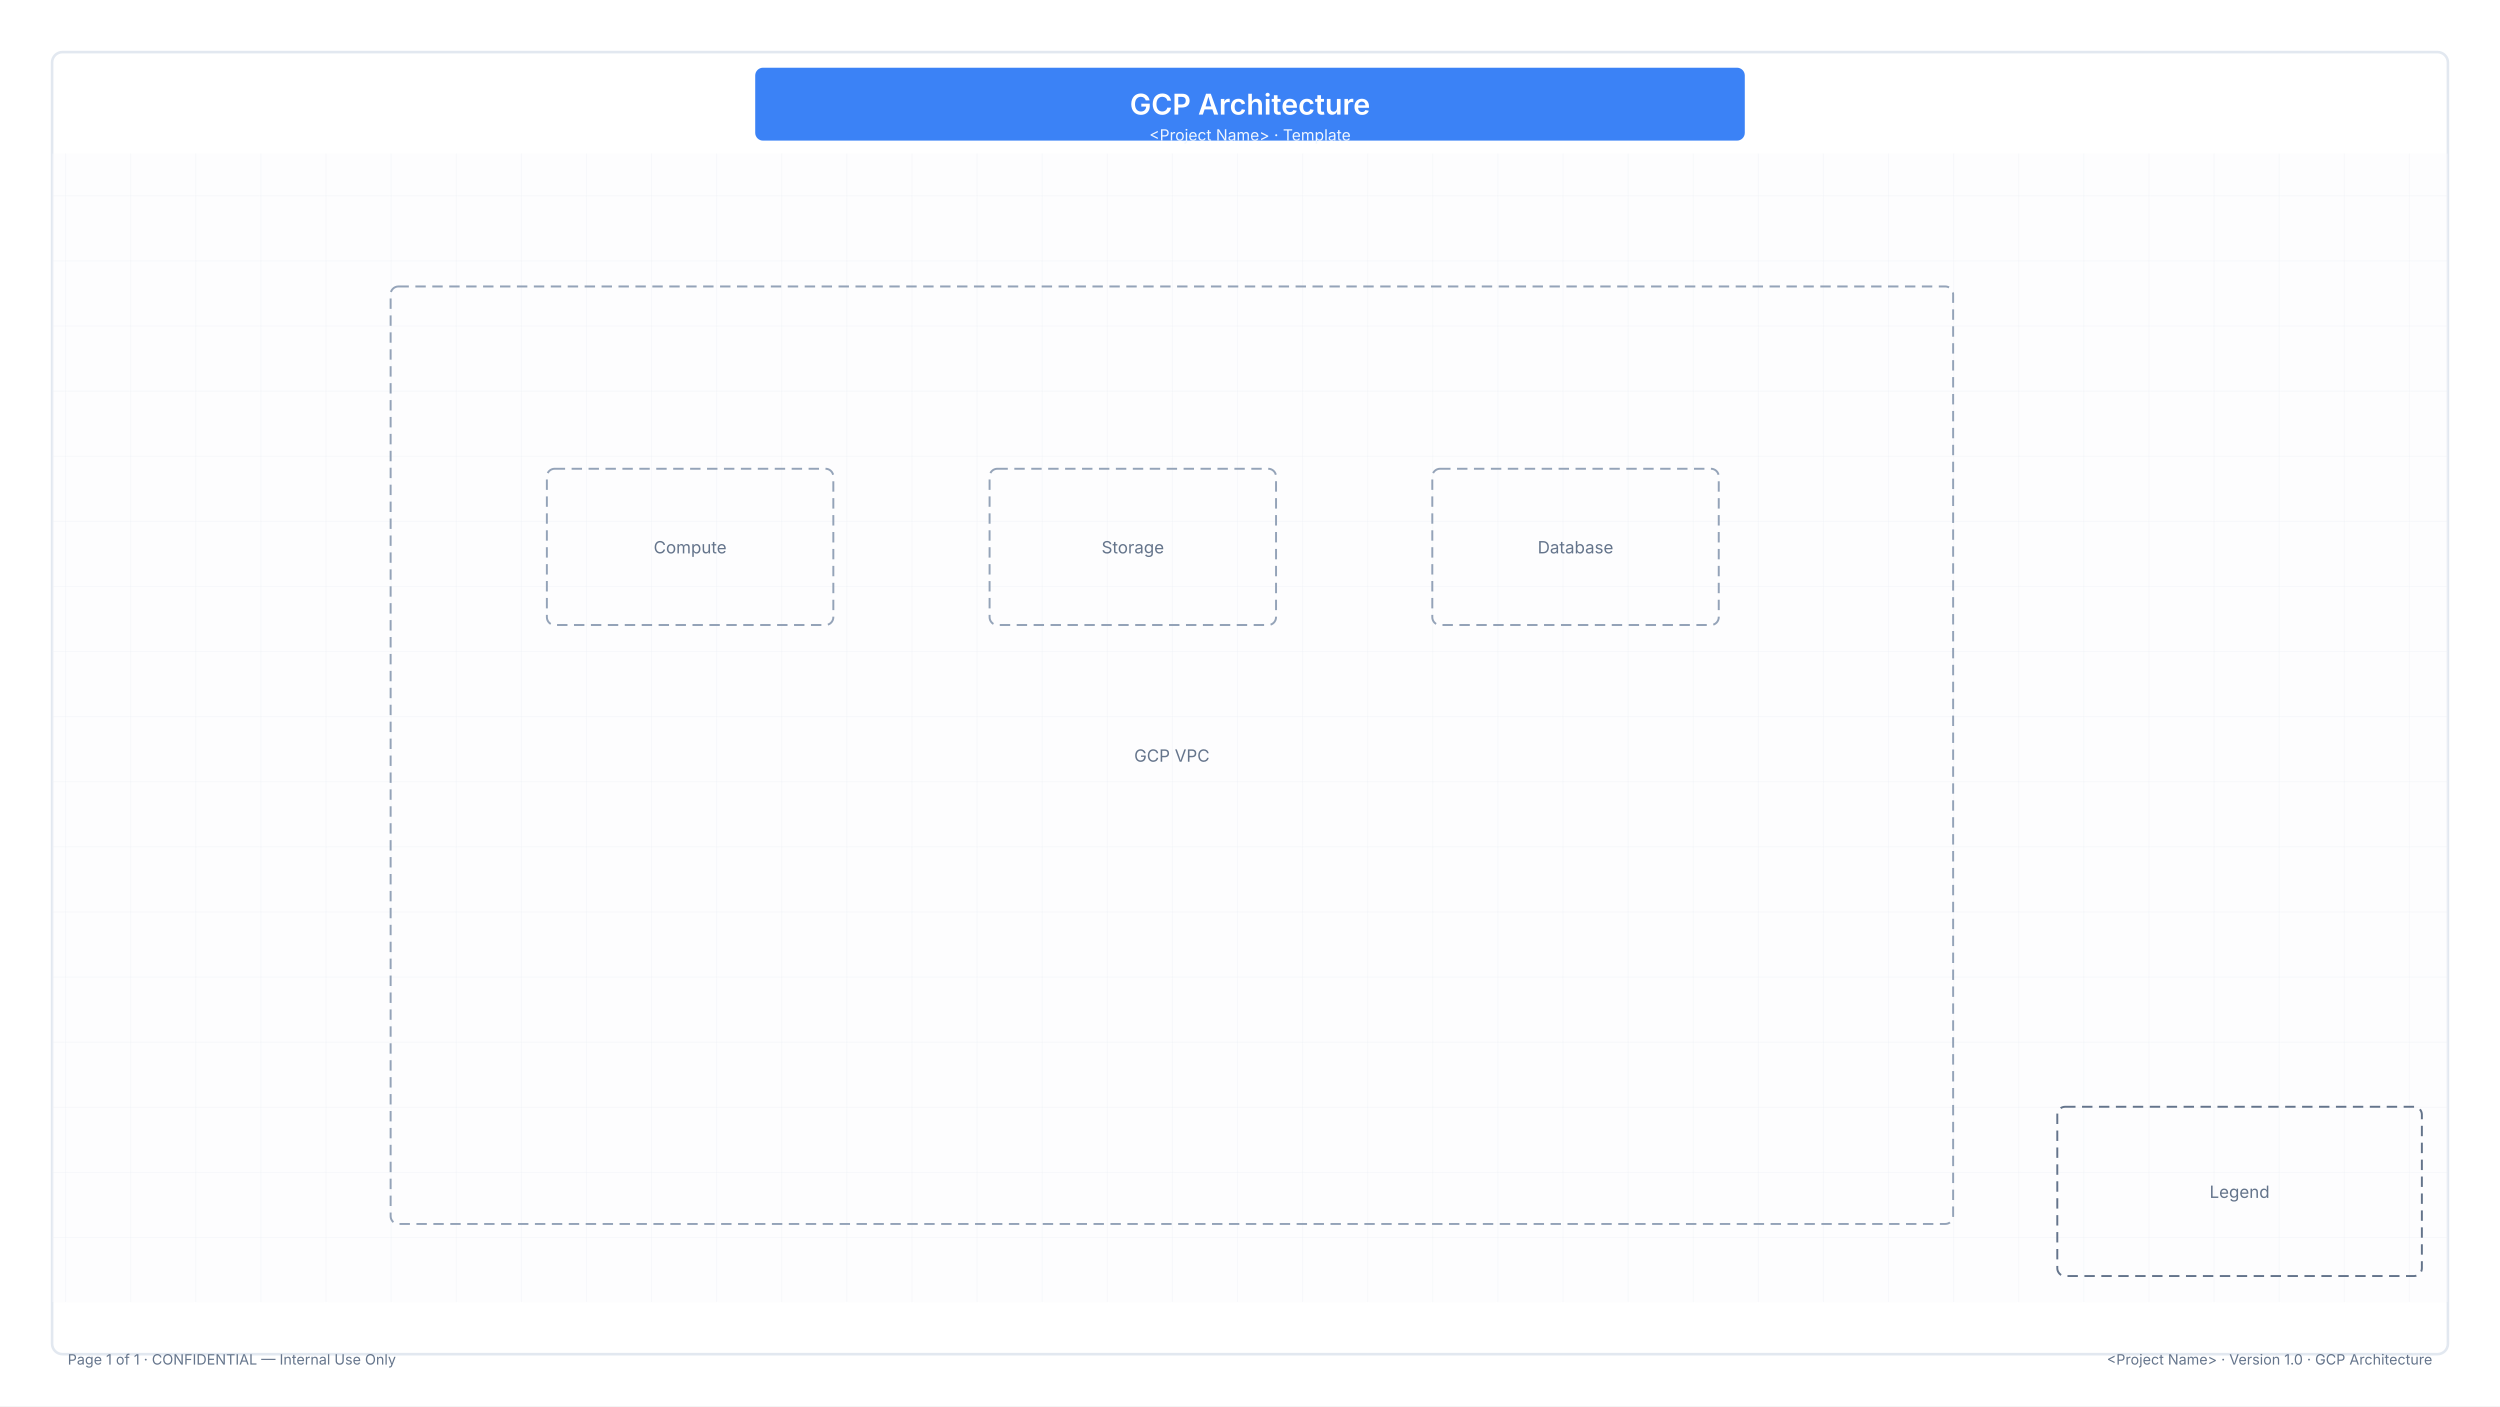
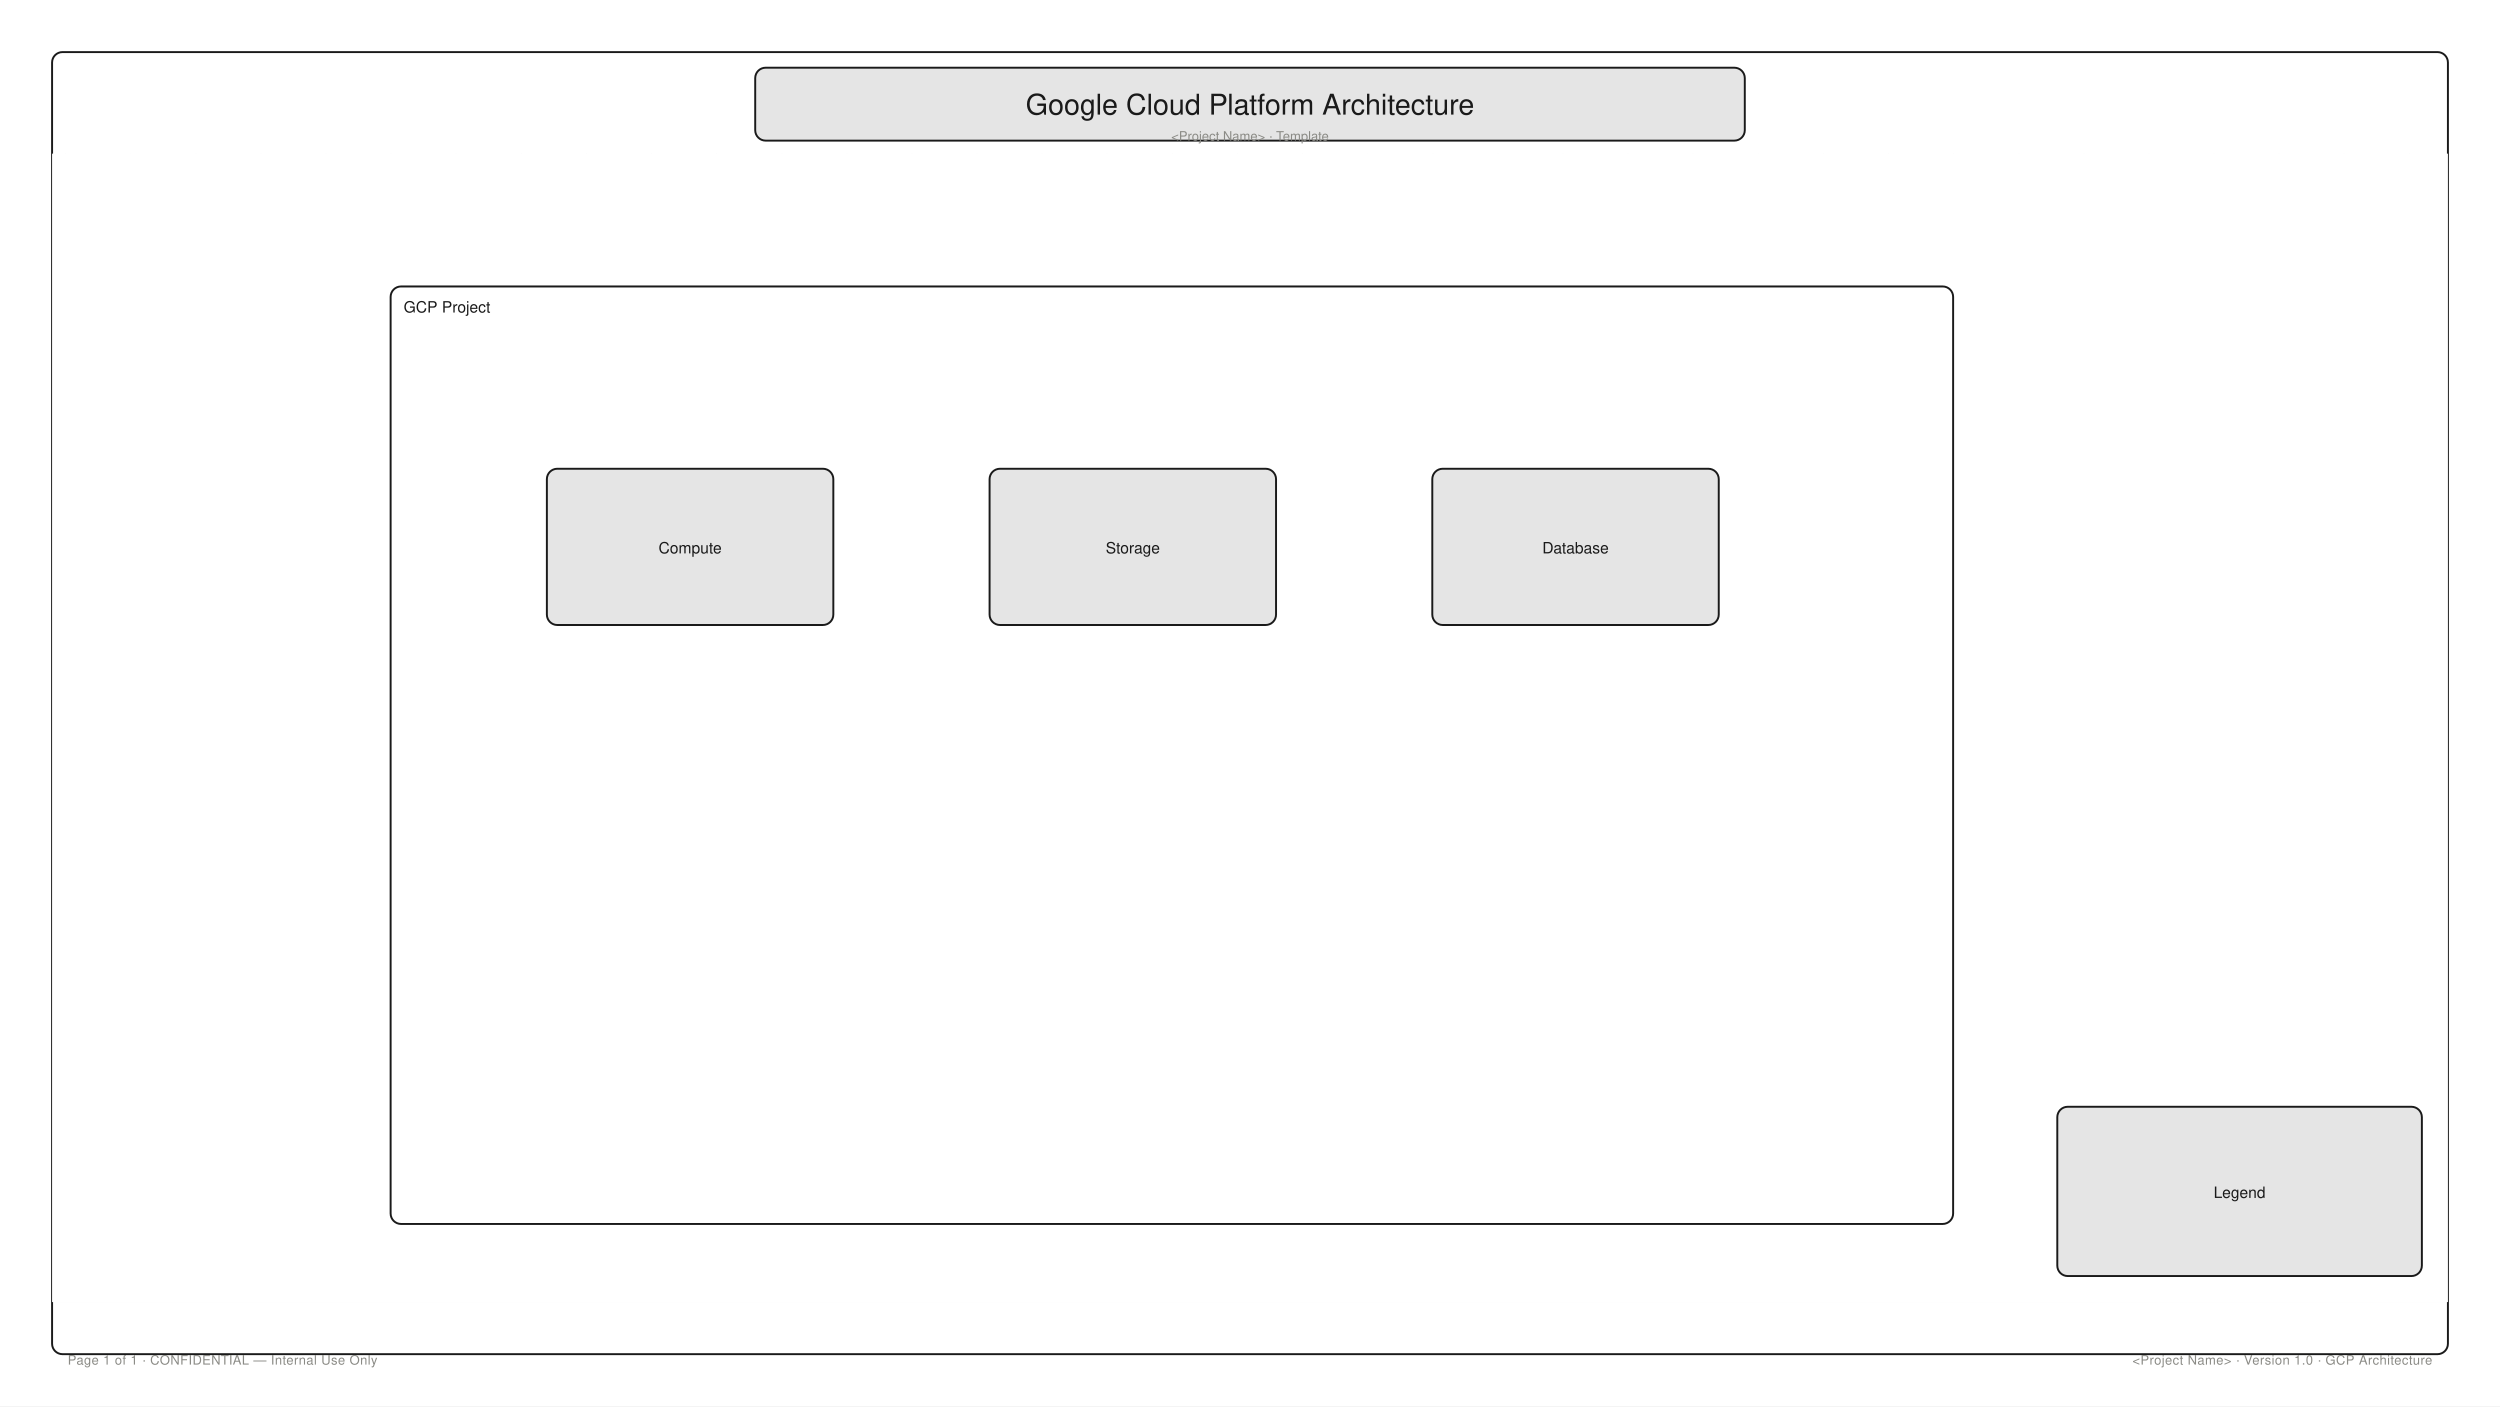
<svg xmlns="http://www.w3.org/2000/svg" viewBox="0 0 1920 1080" width="1920" height="1080" fill="none">
-   <rect width="1920" height="1080" fill="#ffffff" />
  <defs>
+     <style>
+       :root {
+         --canvas-light: #FFFFFF;
+         --fill-light: #E5E5E5;
+         --stroke-light: #1A1A1A;
+         --text-muted: #8A8A85;
+         --connector: #1A1A1A;
+       }
+     </style>
    <marker id="arrow" markerWidth="8" markerHeight="8" refX="7" refY="4" orient="auto">
-       <path d="M0,0 L8,4 L0,8 Z" fill="#334155" />
+       <path d="M0,0 L8,4 L0,8 Z" fill="#1A1A1A" />
    </marker>
  </defs>
-   <rect x="40" y="40" width="1840" height="1000" rx="8" fill="#ffffff" stroke="#e2e8f0" stroke-width="2" />
-   <rect x="580" y="52" width="760" height="56" rx="6" fill="#3B82F6" />
-   <text x="960" y="88" text-anchor="middle" fill="#ffffff" font-family="Inter, system-ui, -apple-system, Segoe UI, sans-serif" font-size="22" font-weight="600">GCP Architecture</text>
-   <text x="960" y="108" text-anchor="middle" fill="#EFF6FF" font-family="Inter, system-ui, -apple-system, Segoe UI, sans-serif" font-size="12">&lt;Project Name&gt; · Template</text>
+   <rect width="1920" height="1080" fill="#FFFFFF" />
+   <rect x="40" y="40" width="1840" height="1000" rx="8" fill="#FFFFFF" stroke="#1A1A1A" stroke-width="1.5" />
+   <rect x="580" y="52" width="760" height="56" rx="8" fill="#E5E5E5" stroke="#1A1A1A" stroke-width="1.5" />
+   <text x="960" y="88" text-anchor="middle" fill="#1A1A1A" font-family="Helvetica, Arial, sans-serif" font-size="22" font-weight="500">Google Cloud Platform Architecture</text>
+   <text x="960" y="108" text-anchor="middle" fill="#8A8A85" font-family="Helvetica, Arial, sans-serif" font-size="10" font-weight="400">&lt;Project Name&gt; · Template</text>
  <defs>
    <pattern id="grid-gcp-architecture" width="50" height="50" patternUnits="userSpaceOnUse">
-       <path d="M 50 0 L 0 0 0 50" fill="none" stroke="#e2e8f0" stroke-width="0.5" />
+       <path d="M 50 0 L 0 0 0 50" fill="none" stroke="#1A1A1A" stroke-width="0.5" opacity="0.1" />
    </pattern>
  </defs>
  <rect x="40" y="118" width="1840" height="882" fill="url(#grid-gcp-architecture)" />
-   <rect x="40" y="118" width="1840" height="882" fill="#f8fafc" fill-opacity="0.35" />
-   <rect x="300" y="220" width="1200" height="720" rx="6" fill="none" stroke="#94a3b8" stroke-width="1.5" stroke-dasharray="8 5" />
-   <text x="900.0" y="585.0" text-anchor="middle" fill="#64748b" font-family="Inter, system-ui, -apple-system, Segoe UI, sans-serif" font-size="13">GCP VPC</text>
-   <rect x="420" y="360" width="220" height="120" rx="6" fill="none" stroke="#94a3b8" stroke-width="1.5" stroke-dasharray="8 5" />
-   <text x="530.0" y="425.0" text-anchor="middle" fill="#64748b" font-family="Inter, system-ui, -apple-system, Segoe UI, sans-serif" font-size="13">Compute</text>
-   <rect x="760" y="360" width="220" height="120" rx="6" fill="none" stroke="#94a3b8" stroke-width="1.5" stroke-dasharray="8 5" />
-   <text x="870.0" y="425.0" text-anchor="middle" fill="#64748b" font-family="Inter, system-ui, -apple-system, Segoe UI, sans-serif" font-size="13">Storage</text>
-   <rect x="1100" y="360" width="220" height="120" rx="6" fill="none" stroke="#94a3b8" stroke-width="1.5" stroke-dasharray="8 5" />
-   <text x="1210.0" y="425.0" text-anchor="middle" fill="#64748b" font-family="Inter, system-ui, -apple-system, Segoe UI, sans-serif" font-size="13">Database</text>
-   <rect x="1580" y="850" width="280" height="130" rx="6" fill="none" stroke="#64748b" stroke-width="1.5" stroke-dasharray="8 5" />
-   <text x="1720.0" y="920.0" text-anchor="middle" fill="#64748b" font-family="Inter, system-ui, -apple-system, Segoe UI, sans-serif" font-size="13">Legend</text>
-   <text x="52" y="1048" fill="#64748b" font-family="Inter, system-ui, -apple-system, Segoe UI, sans-serif" font-size="11">Page 1 of 1 · CONFIDENTIAL — Internal Use Only</text>
-   <text x="1868" y="1048" text-anchor="end" fill="#64748b" font-family="Inter, system-ui, -apple-system, Segoe UI, sans-serif" font-size="11">&lt;Project Name&gt; · Version 1.0 · GCP Architecture</text>
+   <rect x="40" y="118" width="1840" height="882" fill="#FFFFFF" fill-opacity="1" />
+   <rect x="300" y="220" width="1200" height="720" rx="8" fill="none" stroke="#1A1A1A" stroke-width="1.5" />
+   <text x="310" y="240" fill="#1A1A1A" font-family="Helvetica, Arial, sans-serif" font-size="12" font-weight="500">GCP Project</text>
+   <rect x="420" y="360" width="220" height="120" rx="8" fill="#E5E5E5" stroke="#1A1A1A" stroke-width="1.5" />
+   <text x="530.0" y="425.0" text-anchor="middle" fill="#1A1A1A" font-family="Helvetica, Arial, sans-serif" font-size="12" font-weight="500">Compute</text>
+   <rect x="760" y="360" width="220" height="120" rx="8" fill="#E5E5E5" stroke="#1A1A1A" stroke-width="1.5" />
+   <text x="870.0" y="425.0" text-anchor="middle" fill="#1A1A1A" font-family="Helvetica, Arial, sans-serif" font-size="12" font-weight="500">Storage</text>
+   <rect x="1100" y="360" width="220" height="120" rx="8" fill="#E5E5E5" stroke="#1A1A1A" stroke-width="1.5" />
+   <text x="1210.0" y="425.0" text-anchor="middle" fill="#1A1A1A" font-family="Helvetica, Arial, sans-serif" font-size="12" font-weight="500">Database</text>
+   <rect x="1580" y="850" width="280" height="130" rx="8" fill="#E5E5E5" stroke="#1A1A1A" stroke-width="1.5" />
+   <text x="1720.0" y="920.0" text-anchor="middle" fill="#1A1A1A" font-family="Helvetica, Arial, sans-serif" font-size="12" font-weight="500">Legend</text>
+   <text x="52" y="1048" fill="#8A8A85" font-family="Helvetica, Arial, sans-serif" font-size="10" font-weight="400" letter-spacing="0.3px">Page 1 of 1 · CONFIDENTIAL — Internal Use Only</text>
+   <text x="1868" y="1048" text-anchor="end" fill="#8A8A85" font-family="Helvetica, Arial, sans-serif" font-size="10" font-weight="400" letter-spacing="0.3px">&lt;Project Name&gt; · Version 1.0 · GCP Architecture</text>
</svg>
